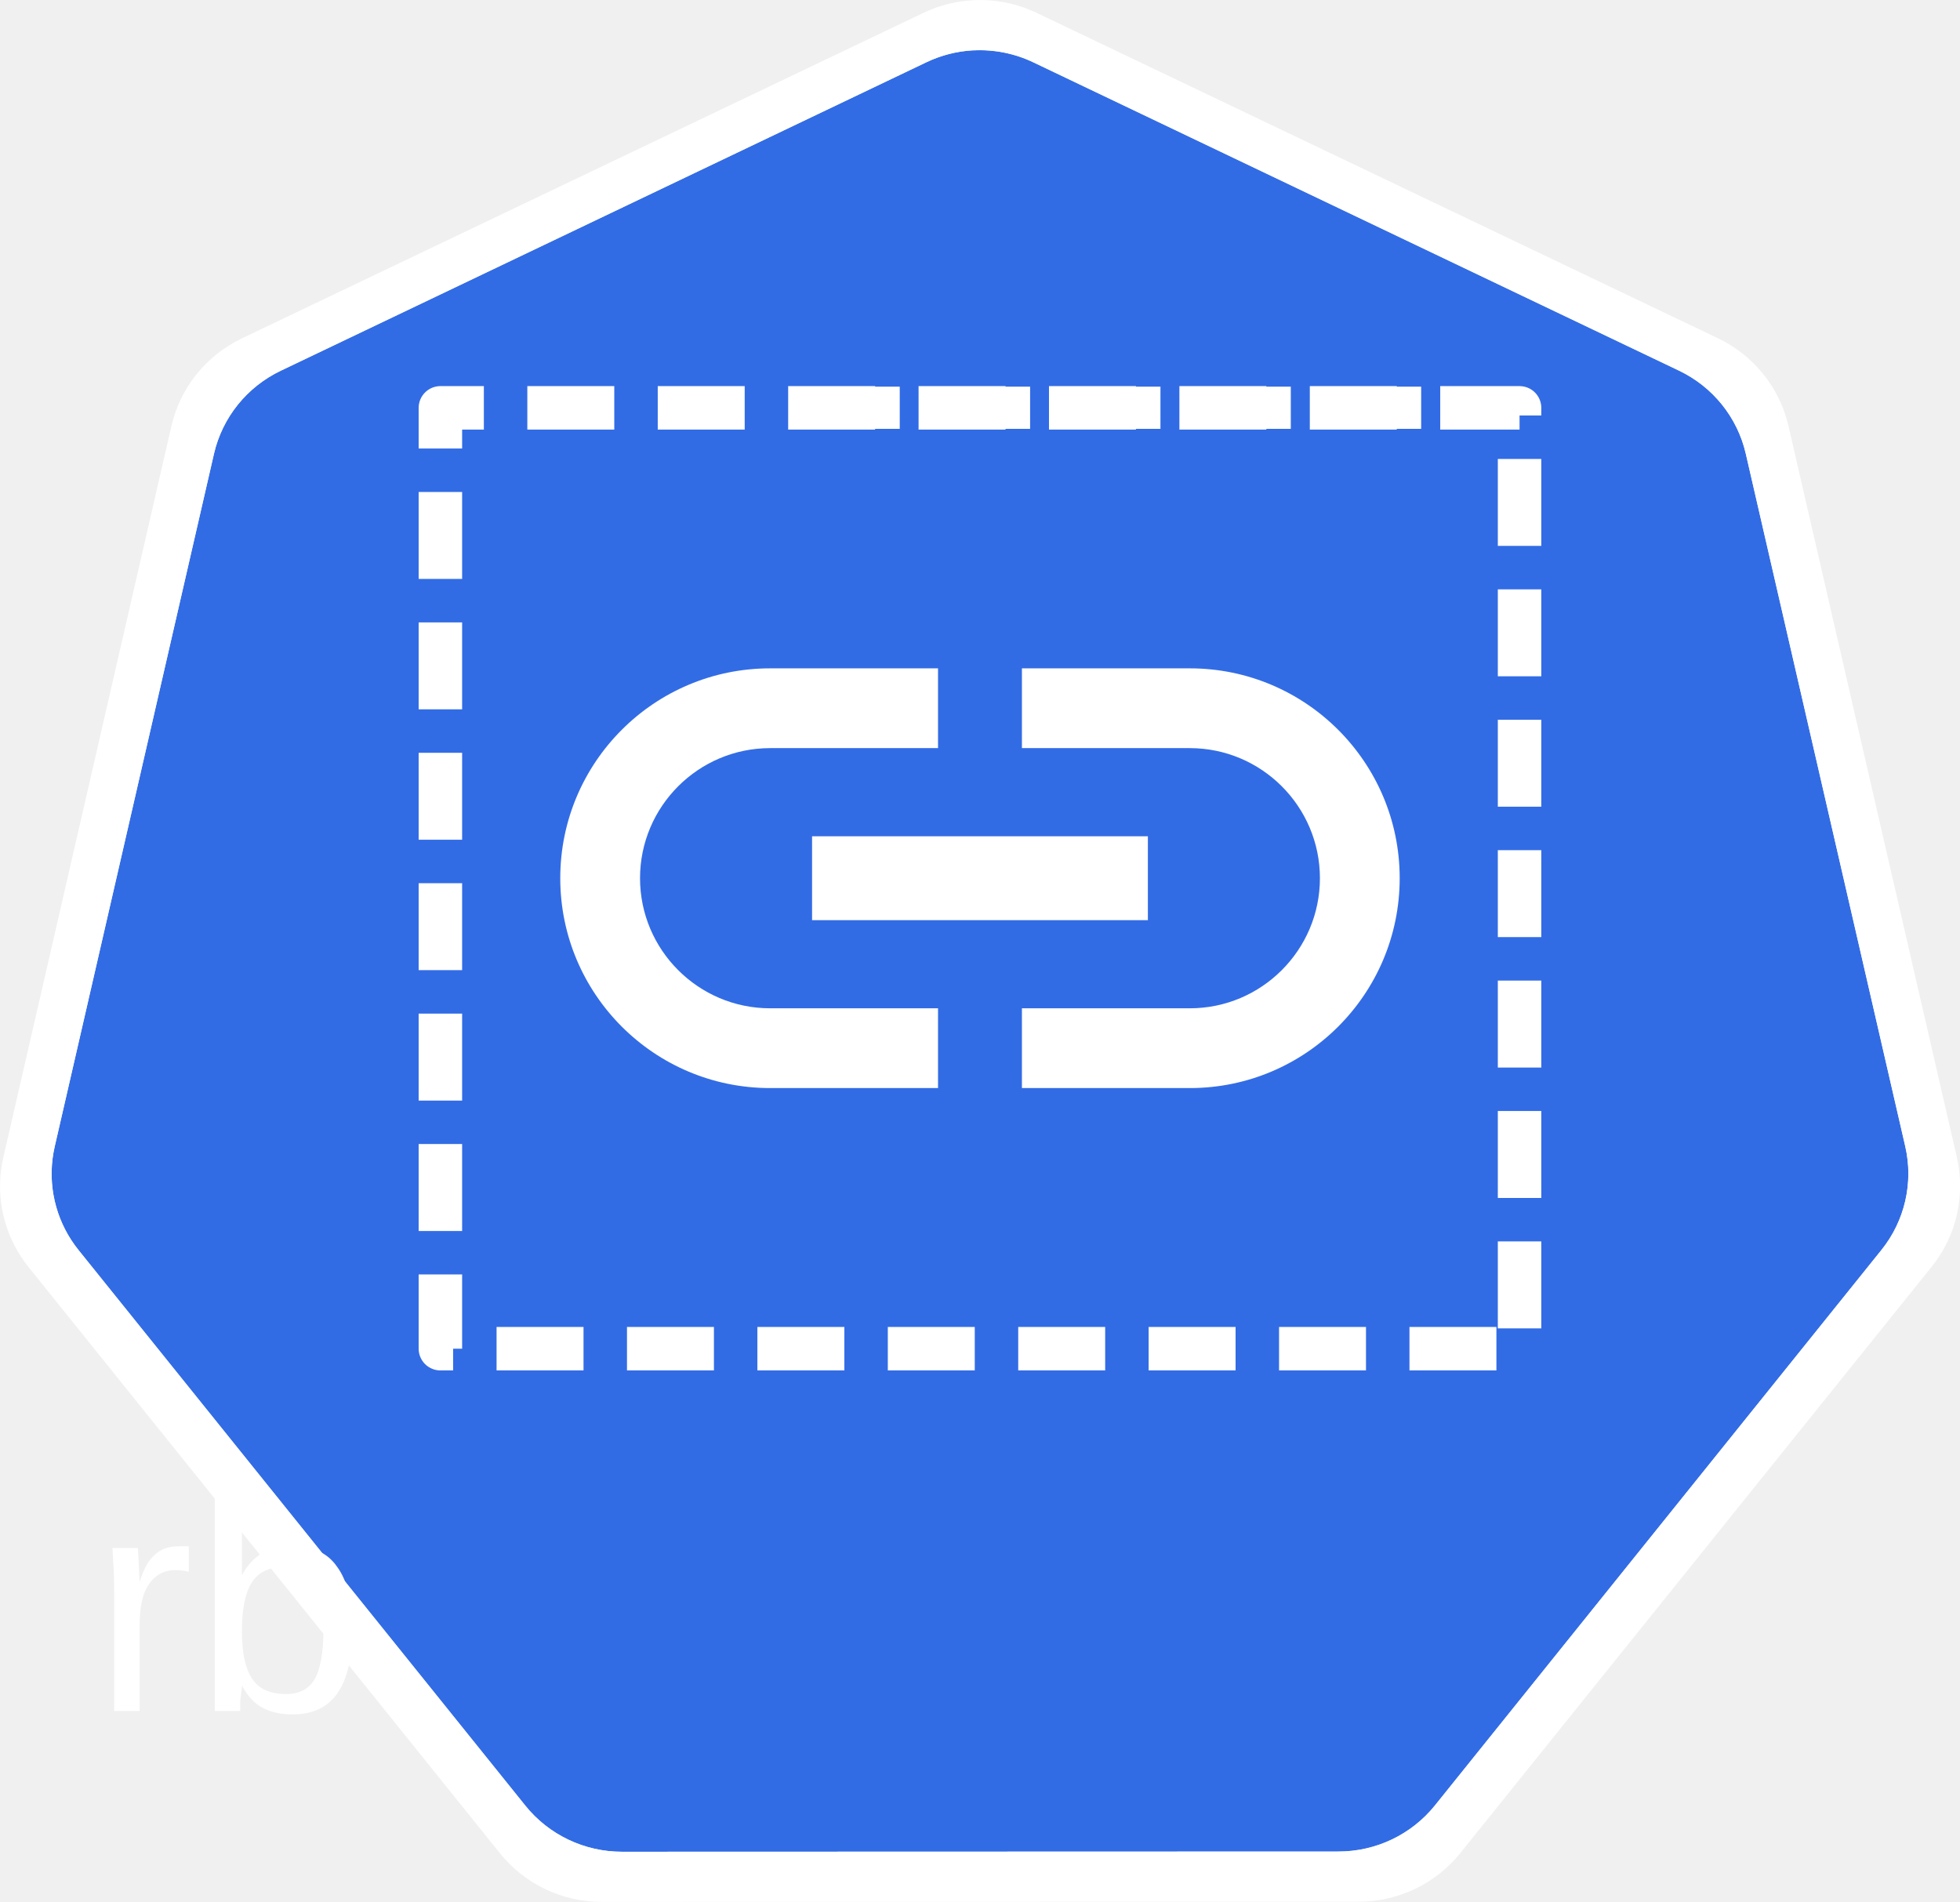
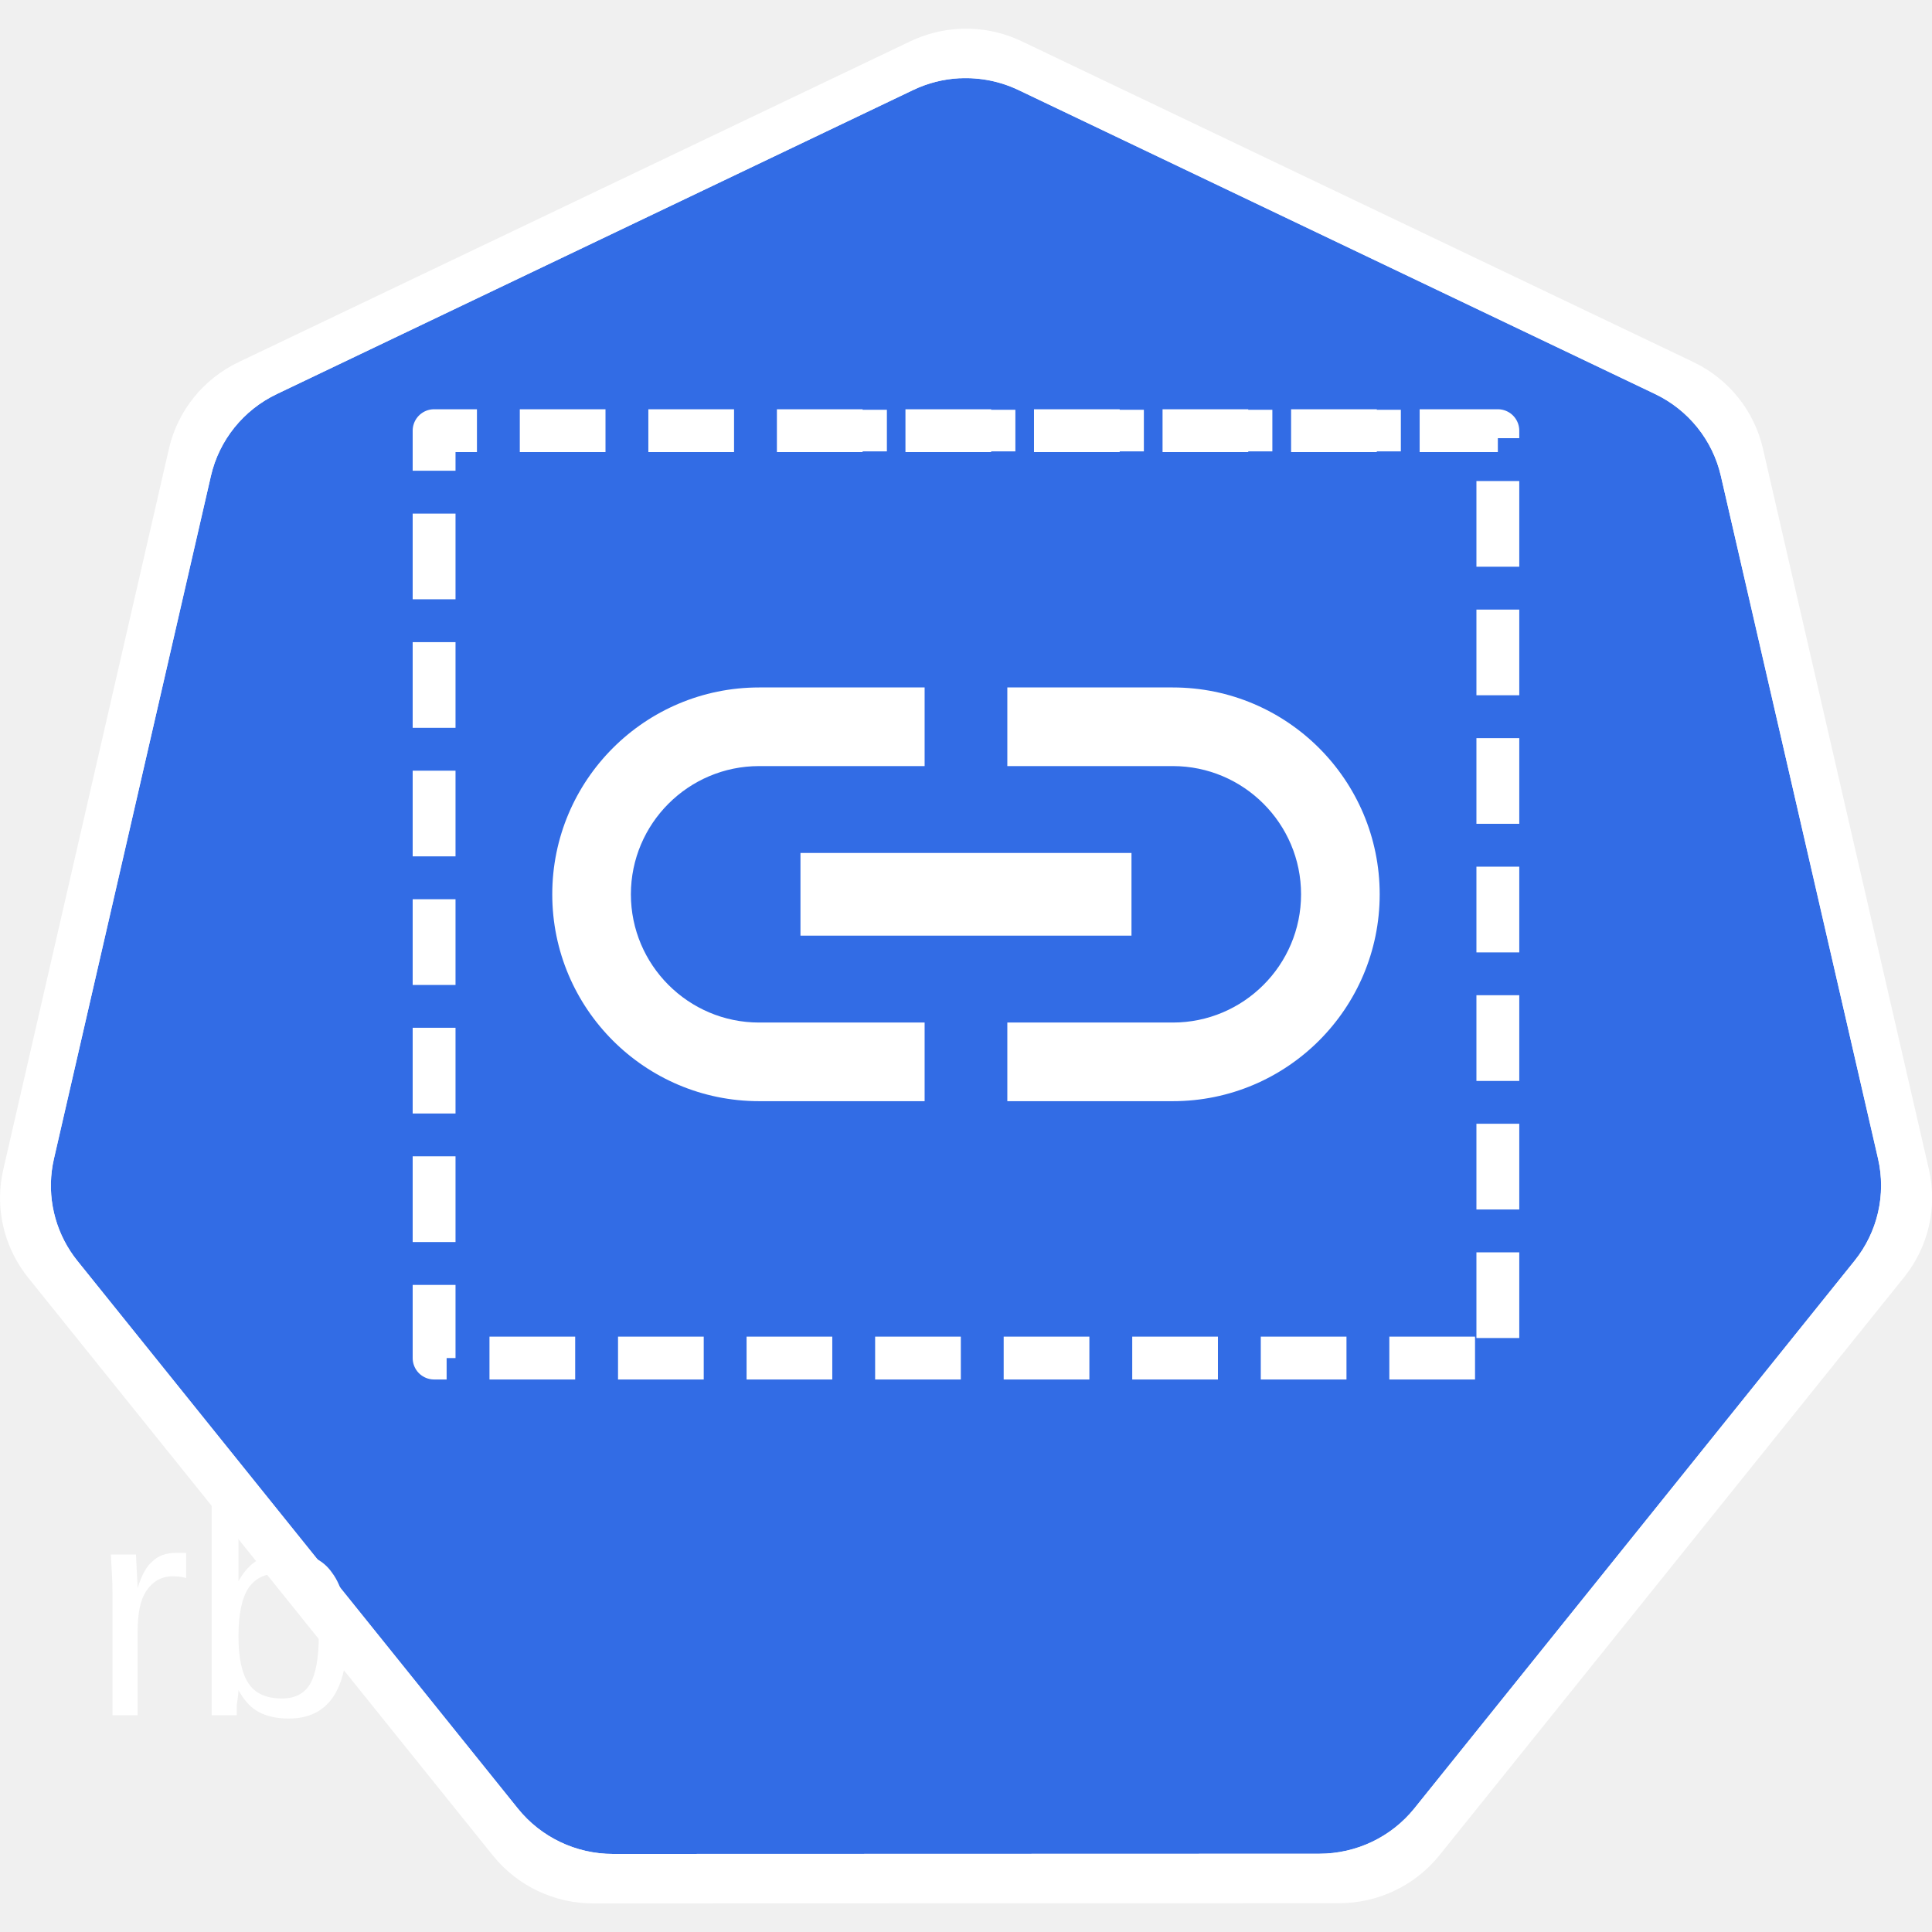
- <svg xmlns="http://www.w3.org/2000/svg" width="18.035mm" height="17.5mm" viewBox="0 0 18.035 17.5" version="1.1">
+ <svg xmlns="http://www.w3.org/2000/svg" x="0" y="0" width="20px" height="20px" viewBox="0 0 18.035 17.5" version="1.1">
  <g transform="translate(-0.9926264,-1.174181)">
    <g transform="matrix(1.014889,0,0,1.014889,16.90215,-2.698726)">
      <path d="m -6.849,4.272 a 1.119,1.11 0 0 0 -0.429,0.109 l -5.852,2.796 a 1.119,1.11 0 0 0 -0.606,0.753 l -1.444,6.281 a 1.119,1.11 0 0 0 0.152,0.851 1.119,1.11 0 0 0 0.064,0.088 l 4.051,5.037 a 1.119,1.11 0 0 0 0.875,0.418 l 6.496,-0.002 a 1.119,1.11 0 0 0 0.875,-0.417 L 1.382,15.149 A 1.119,1.11 0 0 0 1.598,14.21 L 0.152,7.929 A 1.119,1.11 0 0 0 -0.453,7.176 L -6.307,4.381 A 1.119,1.11 0 0 0 -6.849,4.272 Z" style="fill:#326ce5;fill-opacity:1;stroke:none;stroke-width:0;stroke-miterlimit:4;stroke-dasharray:none;stroke-opacity:1" />
      <path d="M -6.852,3.818 A 1.181,1.172 0 0 0 -7.304,3.933 l -6.179,2.951 a 1.181,1.172 0 0 0 -0.639,0.795 l -1.524,6.631 a 1.181,1.172 0 0 0 0.16,0.899 1.181,1.172 0 0 0 0.067,0.093 l 4.276,5.317 a 1.181,1.172 0 0 0 0.924,0.441 l 6.858,-0.002 a 1.181,1.172 0 0 0 0.924,-0.44 l 4.275,-5.318 a 1.181,1.172 0 0 0 0.228,-0.991 L 0.539,7.678 A 1.181,1.172 0 0 0 -0.1,6.883 L -6.279,3.932 A 1.181,1.172 0 0 0 -6.852,3.818 Z m 0.003,0.455 a 1.119,1.11 0 0 1 0.543,0.109 l 5.853,2.795 A 1.119,1.11 0 0 1 0.152,7.929 L 1.598,14.21 a 1.119,1.11 0 0 1 -0.216,0.939 l -4.049,5.037 a 1.119,1.11 0 0 1 -0.875,0.417 l -6.496,0.002 a 1.119,1.11 0 0 1 -0.875,-0.418 l -4.051,-5.037 a 1.119,1.11 0 0 1 -0.064,-0.088 1.119,1.11 0 0 1 -0.152,-0.851 l 1.444,-6.281 a 1.119,1.11 0 0 1 0.606,-0.753 l 5.852,-2.796 a 1.119,1.11 0 0 1 0.429,-0.109 z" style="color:#000000;font-style:normal;font-variant:normal;font-weight:normal;font-stretch:normal;font-size:medium;line-height:normal;font-family:Sans;-inkscape-font-specification:Sans;text-indent:0;text-align:start;text-decoration:none;text-decoration-line:none;letter-spacing:normal;word-spacing:normal;text-transform:none;writing-mode:lr-tb;direction:ltr;baseline-shift:baseline;text-anchor:start;display:inline;overflow:visible;visibility:visible;fill:#ffffff;fill-opacity:1;fill-rule:nonzero;stroke:none;stroke-width:0;stroke-miterlimit:4;stroke-dasharray:none;marker:none;enable-background:accumulate" />
    </g>
    <text y="16.918" x="9.974" style="font-style:normal;font-weight:normal;font-size:10.583px;line-height:6.615px;font-family:Sans;letter-spacing:0px;word-spacing:0px;fill:#ffffff;fill-opacity:1;stroke:none;stroke-width:0.265px;stroke-linecap:butt;stroke-linejoin:miter;stroke-opacity:1" xml:space="preserve">
      <tspan style="font-style:normal;font-variant:normal;font-weight:normal;font-stretch:normal;font-size:2.822px;font-family:Arial;-inkscape-font-specification:'Arial, Normal';text-align:center;writing-mode:lr-tb;text-anchor:middle;fill:#ffffff;fill-opacity:1;stroke-width:0.265px" y="16.918" x="9.974">rb</tspan>
    </text>
    <g transform="translate(-0.2251107,0)">
      <rect style="opacity:1;fill:none;fill-opacity:1;fill-rule:nonzero;stroke:#ffffff;stroke-width:0.4;stroke-linecap:butt;stroke-linejoin:round;stroke-miterlimit:10;stroke-dasharray:0.8, 0.4;stroke-dashoffset:4;stroke-opacity:1" width="9.93" height="8.657" x="5.27" y="4.927" />
      <path d="m 7.107,9.255 c 0,-0.66 0.537,-1.197 1.197,-1.197 l 1.545,0 0,-0.734 -1.545,0 c -1.066,0 -1.931,0.865 -1.931,1.931 0,1.066 0.865,1.931 1.931,1.931 l 1.545,0 0,-0.734 -1.545,0 c -0.66,0 -1.197,-0.537 -1.197,-1.197 z m 1.583,0.386 3.09,0 0,-0.772 -3.09,0 z m 3.476,-2.317 -1.545,0 0,0.734 1.545,0 c 0.66,0 1.197,0.537 1.197,1.197 0,0.66 -0.537,1.197 -1.197,1.197 l -1.545,0 0,0.734 1.545,0 c 1.066,0 1.931,-0.865 1.931,-1.931 0,-1.066 -0.865,-1.931 -1.931,-1.931 z" style="fill:#ffffff;fill-opacity:1;stroke-width:0.386" />
    </g>
    <path style="opacity:1;fill:#ffffff;fill-opacity:1;stroke:#eeeeee;stroke-width:0;stroke-miterlimit:10;stroke-dasharray:none;stroke-dashoffset:11.236;stroke-opacity:1" d="m 26.585,13.294 0,-0.688 1.375,0 1.375,0 0,0.688 0,0.688 -1.375,0 -1.375,0 0,-0.688 z" transform="matrix(0.2822222,0,0,0.2822222,0.9926264,1.174181)" />
    <path style="opacity:1;fill:#ffffff;fill-opacity:1;stroke:#eeeeee;stroke-width:0;stroke-miterlimit:10;stroke-dasharray:none;stroke-dashoffset:11.236;stroke-opacity:1" d="m 30.835,13.294 0,-0.688 1.375,0 1.375,0 0,0.688 0,0.688 -1.375,0 -1.375,0 0,-0.688 z" transform="matrix(0.2822222,0,0,0.2822222,0.9926264,1.174181)" />
    <path style="opacity:1;fill:#ffffff;fill-opacity:1;stroke:#eeeeee;stroke-width:0;stroke-miterlimit:10;stroke-dasharray:none;stroke-dashoffset:11.236;stroke-opacity:1" d="m 35.085,13.294 0,-0.688 1.375,0 1.375,0 0,0.688 0,0.688 -1.375,0 -1.375,0 0,-0.688 z" transform="matrix(0.2822222,0,0,0.2822222,0.9926264,1.174181)" />
    <path style="opacity:1;fill:#ffffff;fill-opacity:1;stroke:#eeeeee;stroke-width:0;stroke-miterlimit:10;stroke-dasharray:none;stroke-dashoffset:11.236;stroke-opacity:1" d="m 39.335,13.294 0,-0.688 1.375,0 1.375,0 0,0.688 0,0.688 -1.375,0 -1.375,0 0,-0.688 z" transform="matrix(0.2822222,0,0,0.2822222,0.9926264,1.174181)" />
    <path style="opacity:1;fill:#ffffff;fill-opacity:1;stroke:#eeeeee;stroke-width:0;stroke-miterlimit:10;stroke-dasharray:none;stroke-dashoffset:11.236;stroke-opacity:1" d="m 43.585,13.294 0,-0.688 1.375,0 1.375,0 0,0.688 0,0.688 -1.375,0 -1.375,0 0,-0.688 z" transform="matrix(0.2822222,0,0,0.2822222,0.9926264,1.174181)" />
  </g>
</svg>
